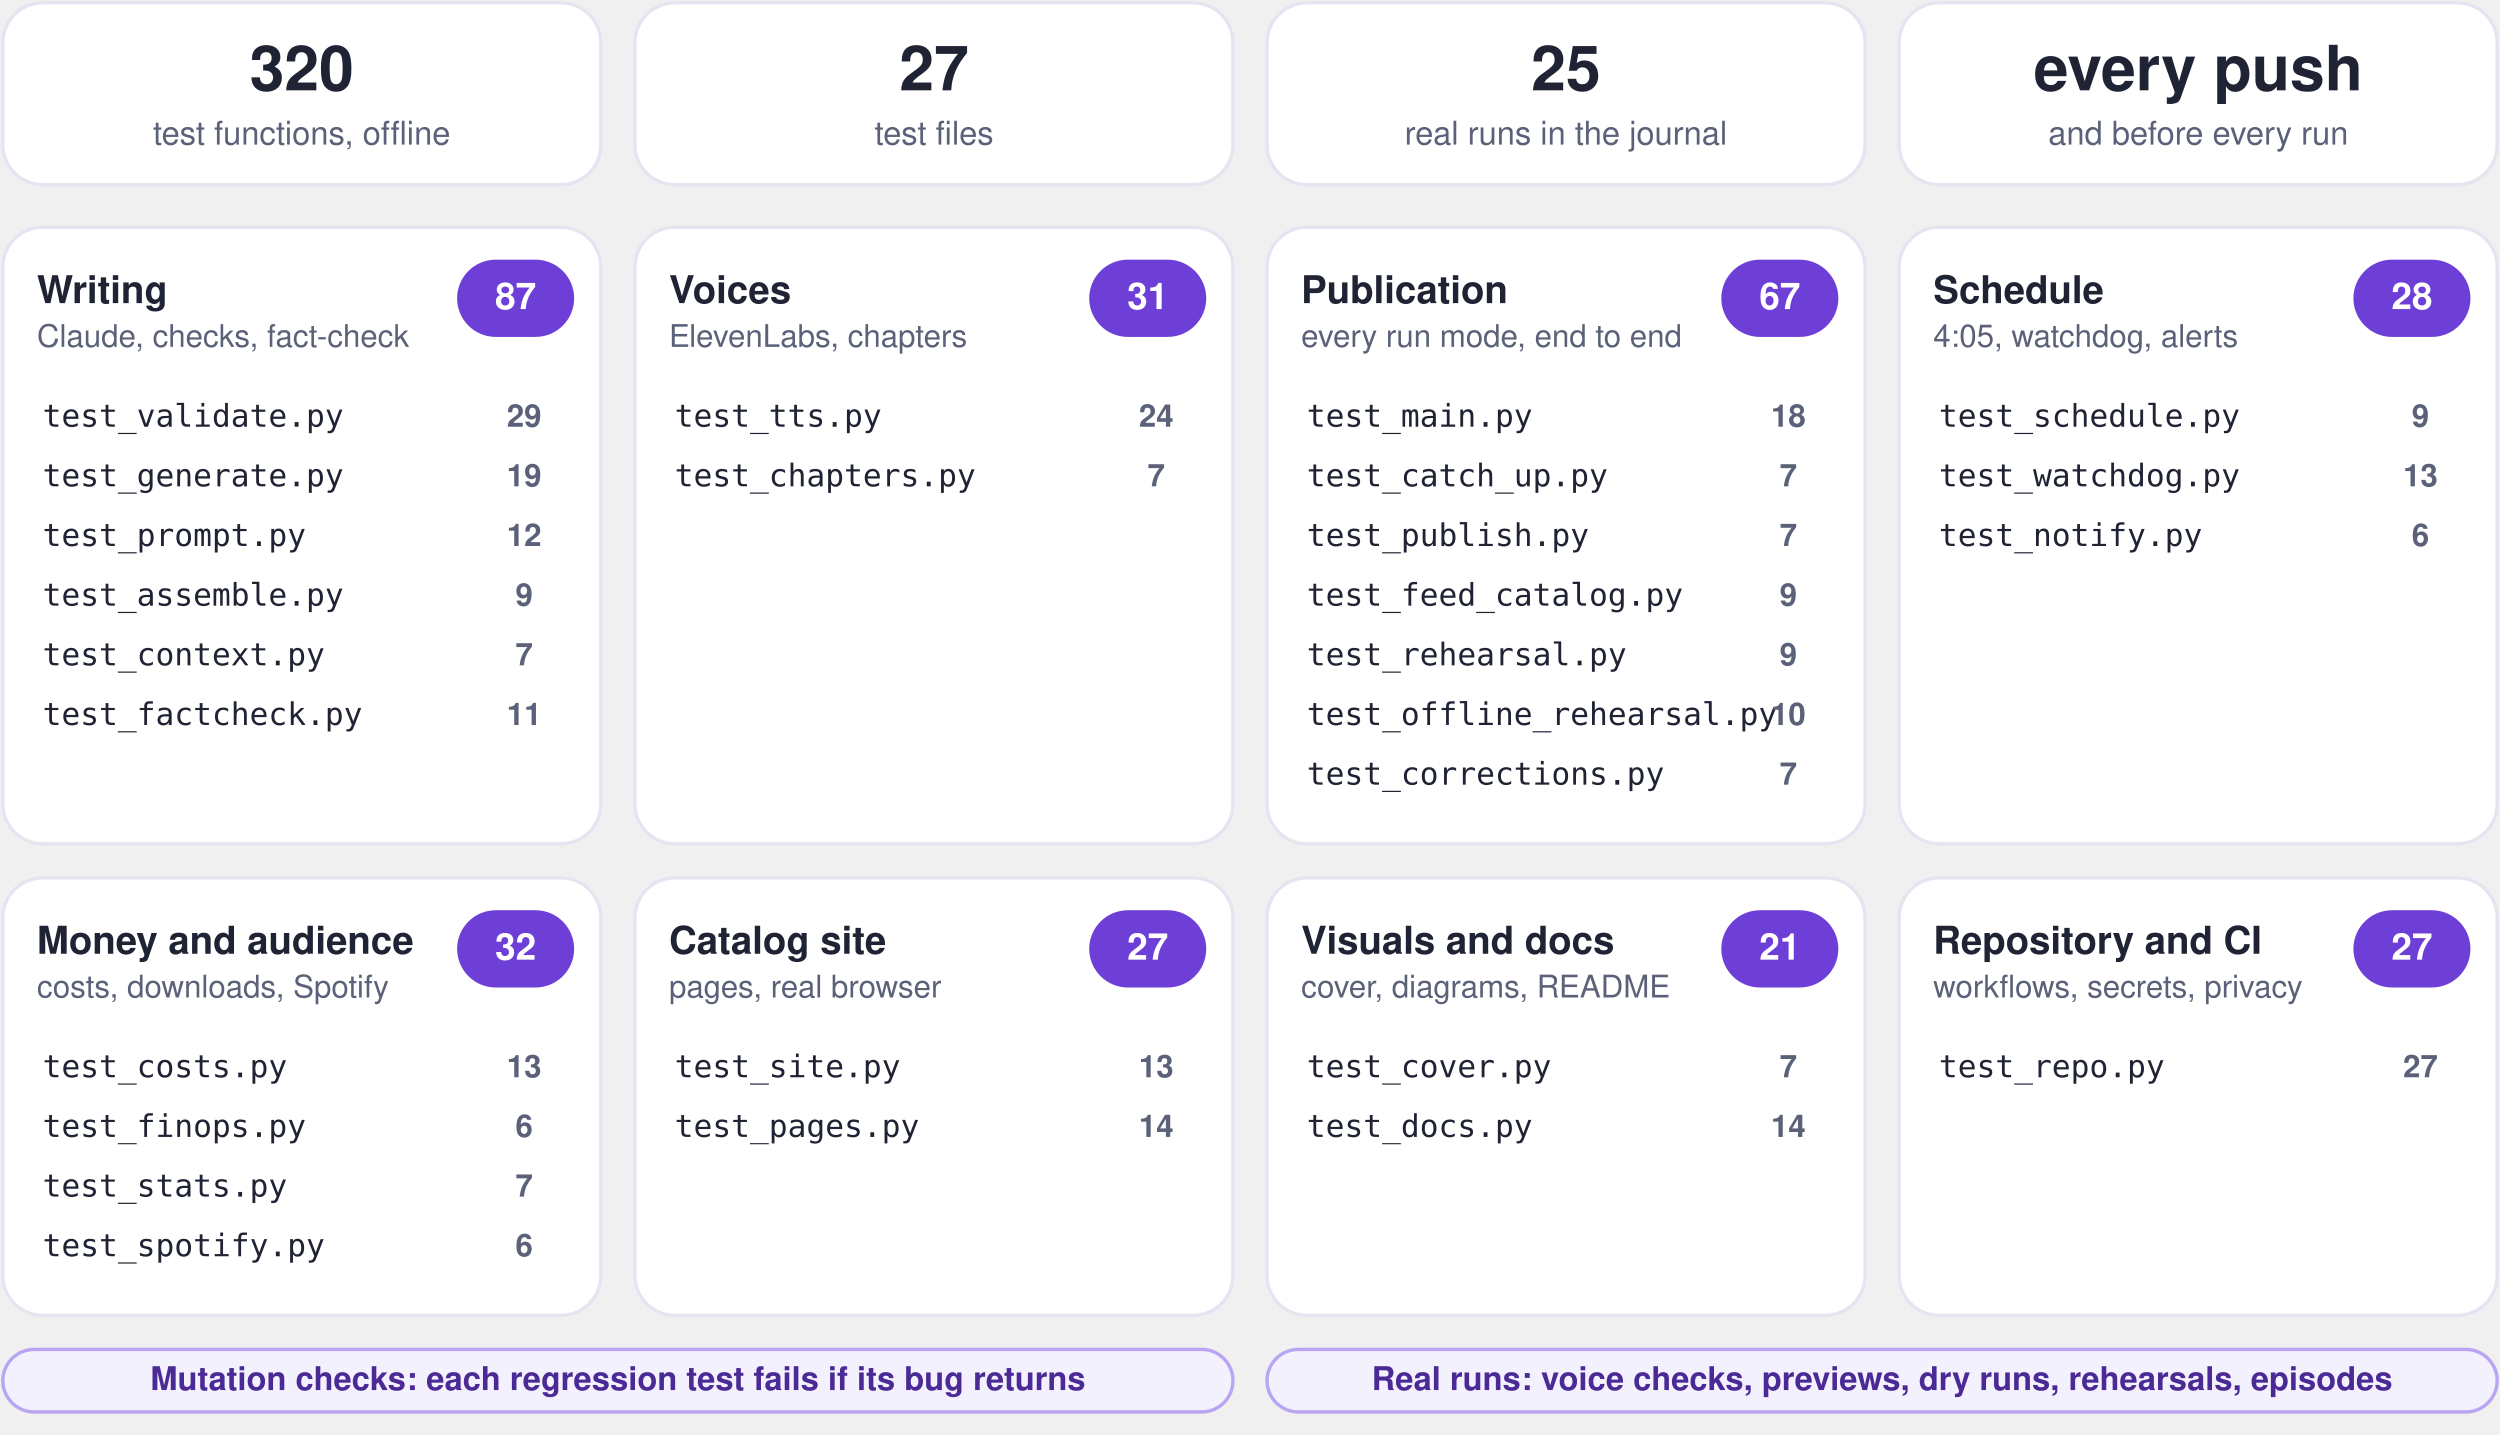
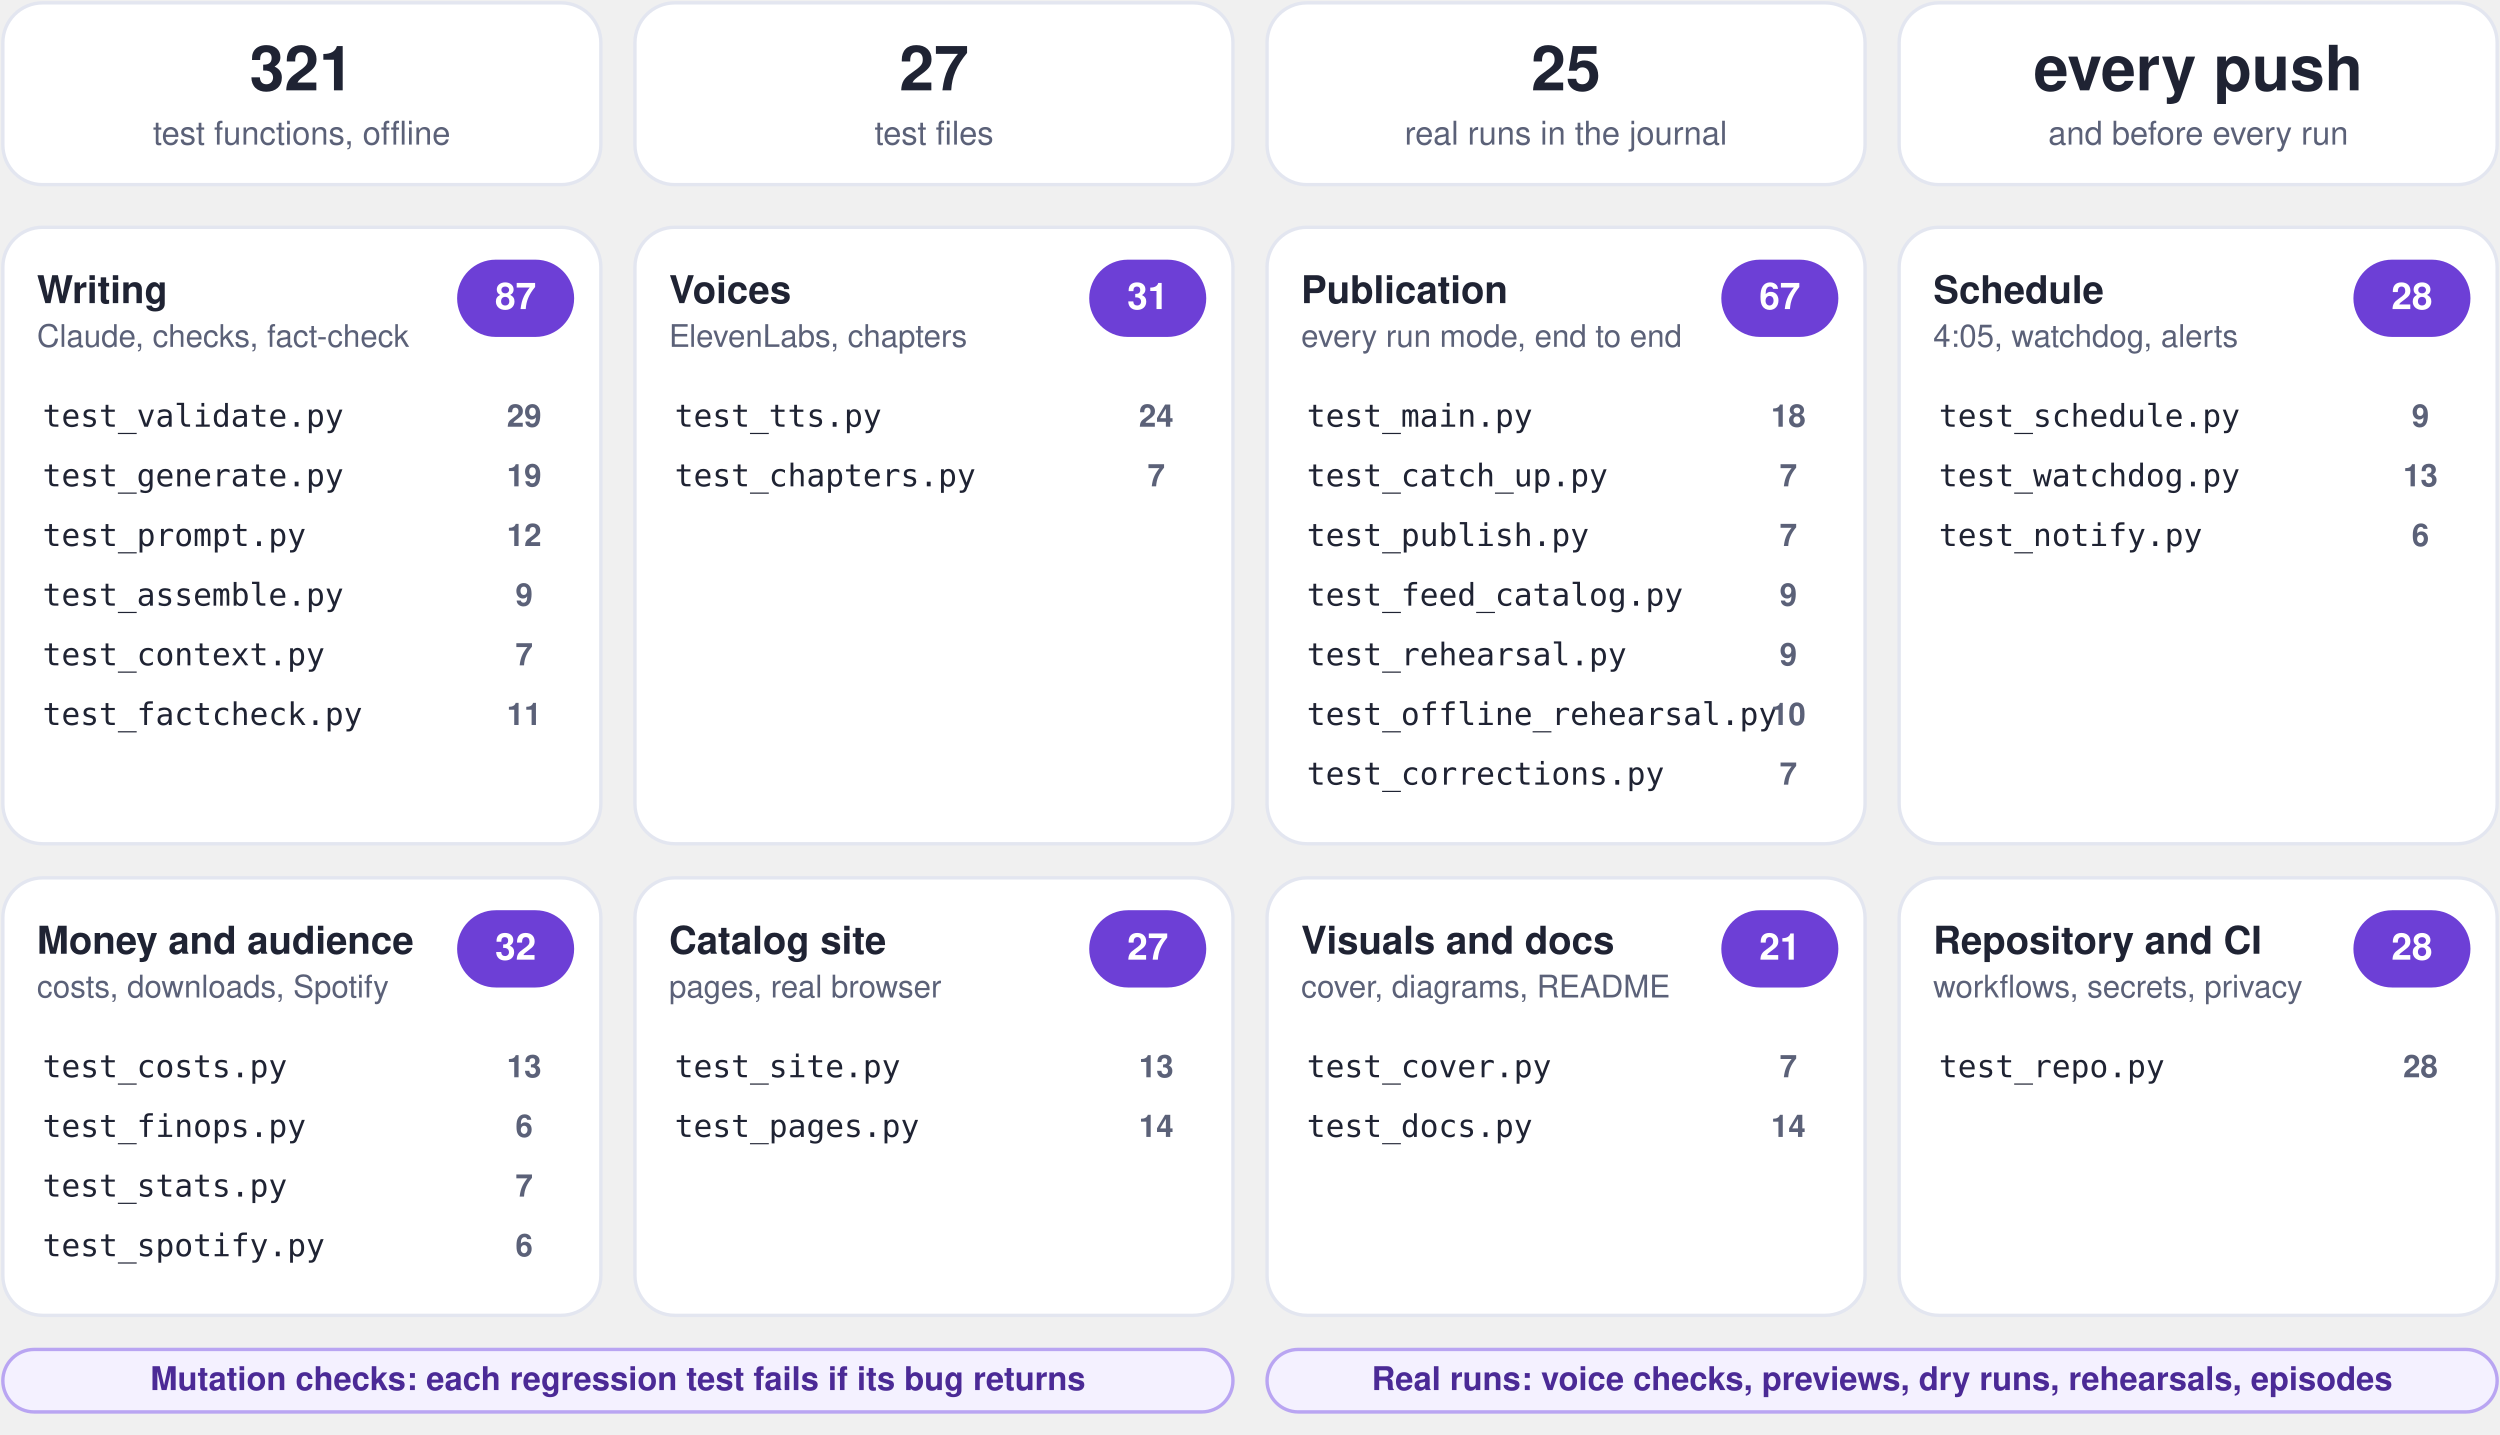
- <svg xmlns="http://www.w3.org/2000/svg" viewBox="0 0 880 505" width="880" height="505" role="img" aria-label="Test plan: 320 offline tests in 27 files">
+ <svg xmlns="http://www.w3.org/2000/svg" viewBox="0 0 880 505" width="880" height="505" role="img" aria-label="Test plan: 321 offline tests in 27 files">
  <g class="box">
    <rect x="1.0" y="1.0" width="210.5" height="64.0" rx="14" fill="#ffffff" stroke="#e3e6f0" stroke-width="1.2" class="frame" />
-     <text x="106.2" y="31.8" font-family="-apple-system, BlinkMacSystemFont, 'Segoe UI', Helvetica, Arial, sans-serif" font-size="22" font-weight="750" fill="#1f2333" text-anchor="middle">320</text>
+     <text x="106.2" y="31.8" font-family="-apple-system, BlinkMacSystemFont, 'Segoe UI', Helvetica, Arial, sans-serif" font-size="22" font-weight="750" fill="#1f2333" text-anchor="middle">321</text>
    <text x="106.2" y="50.9" font-family="-apple-system, BlinkMacSystemFont, 'Segoe UI', Helvetica, Arial, sans-serif" font-size="11.5" font-weight="500" fill="#5b6178" text-anchor="middle">test functions, offline</text>
  </g>
  <g class="box">
    <rect x="223.5" y="1.0" width="210.5" height="64.0" rx="14" fill="#ffffff" stroke="#e3e6f0" stroke-width="1.2" class="frame" />
    <text x="328.8" y="31.8" font-family="-apple-system, BlinkMacSystemFont, 'Segoe UI', Helvetica, Arial, sans-serif" font-size="22" font-weight="750" fill="#1f2333" text-anchor="middle">27</text>
    <text x="328.8" y="50.9" font-family="-apple-system, BlinkMacSystemFont, 'Segoe UI', Helvetica, Arial, sans-serif" font-size="11.5" font-weight="500" fill="#5b6178" text-anchor="middle">test files</text>
  </g>
  <g class="box">
    <rect x="446.0" y="1.0" width="210.5" height="64.0" rx="14" fill="#ffffff" stroke="#e3e6f0" stroke-width="1.2" class="frame" />
    <text x="551.2" y="31.8" font-family="-apple-system, BlinkMacSystemFont, 'Segoe UI', Helvetica, Arial, sans-serif" font-size="22" font-weight="750" fill="#1f2333" text-anchor="middle">25</text>
    <text x="551.2" y="50.9" font-family="-apple-system, BlinkMacSystemFont, 'Segoe UI', Helvetica, Arial, sans-serif" font-size="11.5" font-weight="500" fill="#5b6178" text-anchor="middle">real runs in the journal</text>
  </g>
  <g class="box">
    <rect x="668.5" y="1.0" width="210.5" height="64.0" rx="14" fill="#ffffff" stroke="#e3e6f0" stroke-width="1.2" class="frame" />
    <text x="773.8" y="31.8" font-family="-apple-system, BlinkMacSystemFont, 'Segoe UI', Helvetica, Arial, sans-serif" font-size="22" font-weight="750" fill="#1f2333" text-anchor="middle">every push</text>
    <text x="773.8" y="50.9" font-family="-apple-system, BlinkMacSystemFont, 'Segoe UI', Helvetica, Arial, sans-serif" font-size="11.5" font-weight="500" fill="#5b6178" text-anchor="middle">and before every run</text>
  </g>
  <rect x="1.0" y="80.0" width="210.5" height="217.0" rx="14" fill="#ffffff" stroke="#e3e6f0" stroke-width="1.2" />
  <g class="box">
    <rect x="9.0" y="90.0" width="152.5" height="40.0" rx="12" fill="none" stroke="none" stroke-width="1.2" class="frame" />
    <text x="13.0" y="106.7" font-family="-apple-system, BlinkMacSystemFont, 'Segoe UI', Helvetica, Arial, sans-serif" font-size="13.5" font-weight="700" fill="#1f2333" text-anchor="start">Writing</text>
    <text x="13.0" y="122.1" font-family="-apple-system, BlinkMacSystemFont, 'Segoe UI', Helvetica, Arial, sans-serif" font-size="11" font-weight="400" fill="#5b6178" text-anchor="start">Claude, checks, fact-check</text>
  </g>
  <g class="box">
    <rect x="161.5" y="92.0" width="40.0" height="26.0" rx="13" fill="#6d3fd6" stroke="#6d3fd6" stroke-width="1.2" class="frame" />
    <text x="181.5" y="108.8" font-family="-apple-system, BlinkMacSystemFont, 'Segoe UI', Helvetica, Arial, sans-serif" font-size="13" font-weight="700" fill="#ffffff" text-anchor="middle">87</text>
  </g>
  <g class="box">
    <rect x="11.0" y="138.0" width="190.5" height="18.0" rx="12" fill="none" stroke="none" stroke-width="1.2" class="frame" />
    <text x="15.0" y="150.2" font-family="ui-monospace, SFMono-Regular, Menlo, Consolas, monospace" font-size="11" font-weight="500" fill="#1f2333" text-anchor="start">test_validate.py</text>
  </g>
  <g class="box">
    <rect x="167.5" y="138.0" width="34.0" height="18.0" rx="12" fill="none" stroke="none" stroke-width="1.2" class="frame" />
    <text x="184.5" y="150.2" font-family="-apple-system, BlinkMacSystemFont, 'Segoe UI', Helvetica, Arial, sans-serif" font-size="11" font-weight="700" fill="#5b6178" text-anchor="middle">29</text>
  </g>
  <g class="box">
    <rect x="11.0" y="159.0" width="190.5" height="18.0" rx="12" fill="none" stroke="none" stroke-width="1.2" class="frame" />
    <text x="15.0" y="171.2" font-family="ui-monospace, SFMono-Regular, Menlo, Consolas, monospace" font-size="11" font-weight="500" fill="#1f2333" text-anchor="start">test_generate.py</text>
  </g>
  <g class="box">
    <rect x="167.5" y="159.0" width="34.0" height="18.0" rx="12" fill="none" stroke="none" stroke-width="1.2" class="frame" />
    <text x="184.5" y="171.2" font-family="-apple-system, BlinkMacSystemFont, 'Segoe UI', Helvetica, Arial, sans-serif" font-size="11" font-weight="700" fill="#5b6178" text-anchor="middle">19</text>
  </g>
  <g class="box">
    <rect x="11.0" y="180.0" width="190.5" height="18.0" rx="12" fill="none" stroke="none" stroke-width="1.2" class="frame" />
    <text x="15.0" y="192.2" font-family="ui-monospace, SFMono-Regular, Menlo, Consolas, monospace" font-size="11" font-weight="500" fill="#1f2333" text-anchor="start">test_prompt.py</text>
  </g>
  <g class="box">
    <rect x="167.5" y="180.0" width="34.0" height="18.0" rx="12" fill="none" stroke="none" stroke-width="1.2" class="frame" />
    <text x="184.5" y="192.2" font-family="-apple-system, BlinkMacSystemFont, 'Segoe UI', Helvetica, Arial, sans-serif" font-size="11" font-weight="700" fill="#5b6178" text-anchor="middle">12</text>
  </g>
  <g class="box">
    <rect x="11.0" y="201.0" width="190.5" height="18.0" rx="12" fill="none" stroke="none" stroke-width="1.2" class="frame" />
    <text x="15.0" y="213.2" font-family="ui-monospace, SFMono-Regular, Menlo, Consolas, monospace" font-size="11" font-weight="500" fill="#1f2333" text-anchor="start">test_assemble.py</text>
  </g>
  <g class="box">
    <rect x="167.5" y="201.0" width="34.0" height="18.0" rx="12" fill="none" stroke="none" stroke-width="1.2" class="frame" />
    <text x="184.5" y="213.2" font-family="-apple-system, BlinkMacSystemFont, 'Segoe UI', Helvetica, Arial, sans-serif" font-size="11" font-weight="700" fill="#5b6178" text-anchor="middle">9</text>
  </g>
  <g class="box">
    <rect x="11.0" y="222.0" width="190.5" height="18.0" rx="12" fill="none" stroke="none" stroke-width="1.2" class="frame" />
    <text x="15.0" y="234.2" font-family="ui-monospace, SFMono-Regular, Menlo, Consolas, monospace" font-size="11" font-weight="500" fill="#1f2333" text-anchor="start">test_context.py</text>
  </g>
  <g class="box">
    <rect x="167.5" y="222.0" width="34.0" height="18.0" rx="12" fill="none" stroke="none" stroke-width="1.2" class="frame" />
    <text x="184.5" y="234.2" font-family="-apple-system, BlinkMacSystemFont, 'Segoe UI', Helvetica, Arial, sans-serif" font-size="11" font-weight="700" fill="#5b6178" text-anchor="middle">7</text>
  </g>
  <g class="box">
    <rect x="11.0" y="243.0" width="190.5" height="18.0" rx="12" fill="none" stroke="none" stroke-width="1.2" class="frame" />
    <text x="15.0" y="255.2" font-family="ui-monospace, SFMono-Regular, Menlo, Consolas, monospace" font-size="11" font-weight="500" fill="#1f2333" text-anchor="start">test_factcheck.py</text>
  </g>
  <g class="box">
    <rect x="167.5" y="243.0" width="34.0" height="18.0" rx="12" fill="none" stroke="none" stroke-width="1.2" class="frame" />
    <text x="184.5" y="255.2" font-family="-apple-system, BlinkMacSystemFont, 'Segoe UI', Helvetica, Arial, sans-serif" font-size="11" font-weight="700" fill="#5b6178" text-anchor="middle">11</text>
  </g>
  <rect x="223.5" y="80.0" width="210.5" height="217.0" rx="14" fill="#ffffff" stroke="#e3e6f0" stroke-width="1.2" />
  <g class="box">
    <rect x="231.5" y="90.0" width="152.5" height="40.0" rx="12" fill="none" stroke="none" stroke-width="1.2" class="frame" />
    <text x="235.5" y="106.7" font-family="-apple-system, BlinkMacSystemFont, 'Segoe UI', Helvetica, Arial, sans-serif" font-size="13.5" font-weight="700" fill="#1f2333" text-anchor="start">Voices</text>
    <text x="235.5" y="122.1" font-family="-apple-system, BlinkMacSystemFont, 'Segoe UI', Helvetica, Arial, sans-serif" font-size="11" font-weight="400" fill="#5b6178" text-anchor="start">ElevenLabs, chapters</text>
  </g>
  <g class="box">
    <rect x="384.0" y="92.0" width="40.0" height="26.0" rx="13" fill="#6d3fd6" stroke="#6d3fd6" stroke-width="1.2" class="frame" />
    <text x="404.0" y="108.8" font-family="-apple-system, BlinkMacSystemFont, 'Segoe UI', Helvetica, Arial, sans-serif" font-size="13" font-weight="700" fill="#ffffff" text-anchor="middle">31</text>
  </g>
  <g class="box">
    <rect x="233.5" y="138.0" width="190.5" height="18.0" rx="12" fill="none" stroke="none" stroke-width="1.2" class="frame" />
    <text x="237.5" y="150.2" font-family="ui-monospace, SFMono-Regular, Menlo, Consolas, monospace" font-size="11" font-weight="500" fill="#1f2333" text-anchor="start">test_tts.py</text>
  </g>
  <g class="box">
    <rect x="390.0" y="138.0" width="34.0" height="18.0" rx="12" fill="none" stroke="none" stroke-width="1.2" class="frame" />
    <text x="407.0" y="150.2" font-family="-apple-system, BlinkMacSystemFont, 'Segoe UI', Helvetica, Arial, sans-serif" font-size="11" font-weight="700" fill="#5b6178" text-anchor="middle">24</text>
  </g>
  <g class="box">
    <rect x="233.5" y="159.0" width="190.5" height="18.0" rx="12" fill="none" stroke="none" stroke-width="1.2" class="frame" />
    <text x="237.5" y="171.2" font-family="ui-monospace, SFMono-Regular, Menlo, Consolas, monospace" font-size="11" font-weight="500" fill="#1f2333" text-anchor="start">test_chapters.py</text>
  </g>
  <g class="box">
    <rect x="390.0" y="159.0" width="34.0" height="18.0" rx="12" fill="none" stroke="none" stroke-width="1.2" class="frame" />
    <text x="407.0" y="171.2" font-family="-apple-system, BlinkMacSystemFont, 'Segoe UI', Helvetica, Arial, sans-serif" font-size="11" font-weight="700" fill="#5b6178" text-anchor="middle">7</text>
  </g>
  <rect x="446.0" y="80.0" width="210.5" height="217.0" rx="14" fill="#ffffff" stroke="#e3e6f0" stroke-width="1.2" />
  <g class="box">
    <rect x="454.0" y="90.0" width="152.5" height="40.0" rx="12" fill="none" stroke="none" stroke-width="1.2" class="frame" />
    <text x="458.0" y="106.7" font-family="-apple-system, BlinkMacSystemFont, 'Segoe UI', Helvetica, Arial, sans-serif" font-size="13.5" font-weight="700" fill="#1f2333" text-anchor="start">Publication</text>
    <text x="458.0" y="122.1" font-family="-apple-system, BlinkMacSystemFont, 'Segoe UI', Helvetica, Arial, sans-serif" font-size="11" font-weight="400" fill="#5b6178" text-anchor="start">every run mode, end to end</text>
  </g>
  <g class="box">
    <rect x="606.5" y="92.0" width="40.0" height="26.0" rx="13" fill="#6d3fd6" stroke="#6d3fd6" stroke-width="1.2" class="frame" />
    <text x="626.5" y="108.8" font-family="-apple-system, BlinkMacSystemFont, 'Segoe UI', Helvetica, Arial, sans-serif" font-size="13" font-weight="700" fill="#ffffff" text-anchor="middle">67</text>
  </g>
  <g class="box">
    <rect x="456.0" y="138.0" width="190.5" height="18.0" rx="12" fill="none" stroke="none" stroke-width="1.2" class="frame" />
    <text x="460.0" y="150.2" font-family="ui-monospace, SFMono-Regular, Menlo, Consolas, monospace" font-size="11" font-weight="500" fill="#1f2333" text-anchor="start">test_main.py</text>
  </g>
  <g class="box">
    <rect x="612.5" y="138.0" width="34.0" height="18.0" rx="12" fill="none" stroke="none" stroke-width="1.2" class="frame" />
    <text x="629.5" y="150.2" font-family="-apple-system, BlinkMacSystemFont, 'Segoe UI', Helvetica, Arial, sans-serif" font-size="11" font-weight="700" fill="#5b6178" text-anchor="middle">18</text>
  </g>
  <g class="box">
    <rect x="456.0" y="159.0" width="190.5" height="18.0" rx="12" fill="none" stroke="none" stroke-width="1.2" class="frame" />
    <text x="460.0" y="171.2" font-family="ui-monospace, SFMono-Regular, Menlo, Consolas, monospace" font-size="11" font-weight="500" fill="#1f2333" text-anchor="start">test_catch_up.py</text>
  </g>
  <g class="box">
    <rect x="612.5" y="159.0" width="34.0" height="18.0" rx="12" fill="none" stroke="none" stroke-width="1.2" class="frame" />
    <text x="629.5" y="171.2" font-family="-apple-system, BlinkMacSystemFont, 'Segoe UI', Helvetica, Arial, sans-serif" font-size="11" font-weight="700" fill="#5b6178" text-anchor="middle">7</text>
  </g>
  <g class="box">
    <rect x="456.0" y="180.0" width="190.5" height="18.0" rx="12" fill="none" stroke="none" stroke-width="1.2" class="frame" />
    <text x="460.0" y="192.2" font-family="ui-monospace, SFMono-Regular, Menlo, Consolas, monospace" font-size="11" font-weight="500" fill="#1f2333" text-anchor="start">test_publish.py</text>
  </g>
  <g class="box">
    <rect x="612.5" y="180.0" width="34.0" height="18.0" rx="12" fill="none" stroke="none" stroke-width="1.2" class="frame" />
    <text x="629.5" y="192.2" font-family="-apple-system, BlinkMacSystemFont, 'Segoe UI', Helvetica, Arial, sans-serif" font-size="11" font-weight="700" fill="#5b6178" text-anchor="middle">7</text>
  </g>
  <g class="box">
    <rect x="456.0" y="201.0" width="190.5" height="18.0" rx="12" fill="none" stroke="none" stroke-width="1.2" class="frame" />
    <text x="460.0" y="213.2" font-family="ui-monospace, SFMono-Regular, Menlo, Consolas, monospace" font-size="11" font-weight="500" fill="#1f2333" text-anchor="start">test_feed_catalog.py</text>
  </g>
  <g class="box">
    <rect x="612.5" y="201.0" width="34.0" height="18.0" rx="12" fill="none" stroke="none" stroke-width="1.2" class="frame" />
    <text x="629.5" y="213.2" font-family="-apple-system, BlinkMacSystemFont, 'Segoe UI', Helvetica, Arial, sans-serif" font-size="11" font-weight="700" fill="#5b6178" text-anchor="middle">9</text>
  </g>
  <g class="box">
    <rect x="456.0" y="222.0" width="190.5" height="18.0" rx="12" fill="none" stroke="none" stroke-width="1.2" class="frame" />
    <text x="460.0" y="234.2" font-family="ui-monospace, SFMono-Regular, Menlo, Consolas, monospace" font-size="11" font-weight="500" fill="#1f2333" text-anchor="start">test_rehearsal.py</text>
  </g>
  <g class="box">
    <rect x="612.5" y="222.0" width="34.0" height="18.0" rx="12" fill="none" stroke="none" stroke-width="1.2" class="frame" />
    <text x="629.5" y="234.2" font-family="-apple-system, BlinkMacSystemFont, 'Segoe UI', Helvetica, Arial, sans-serif" font-size="11" font-weight="700" fill="#5b6178" text-anchor="middle">9</text>
  </g>
  <g class="box">
    <rect x="456.0" y="243.0" width="190.5" height="18.0" rx="12" fill="none" stroke="none" stroke-width="1.2" class="frame" />
    <text x="460.0" y="255.2" font-family="ui-monospace, SFMono-Regular, Menlo, Consolas, monospace" font-size="11" font-weight="500" fill="#1f2333" text-anchor="start">test_offline_rehearsal.py</text>
  </g>
  <g class="box">
    <rect x="612.5" y="243.0" width="34.0" height="18.0" rx="12" fill="none" stroke="none" stroke-width="1.2" class="frame" />
    <text x="629.5" y="255.2" font-family="-apple-system, BlinkMacSystemFont, 'Segoe UI', Helvetica, Arial, sans-serif" font-size="11" font-weight="700" fill="#5b6178" text-anchor="middle">10</text>
  </g>
  <g class="box">
    <rect x="456.0" y="264.0" width="190.5" height="18.0" rx="12" fill="none" stroke="none" stroke-width="1.2" class="frame" />
    <text x="460.0" y="276.2" font-family="ui-monospace, SFMono-Regular, Menlo, Consolas, monospace" font-size="11" font-weight="500" fill="#1f2333" text-anchor="start">test_corrections.py</text>
  </g>
  <g class="box">
    <rect x="612.5" y="264.0" width="34.0" height="18.0" rx="12" fill="none" stroke="none" stroke-width="1.2" class="frame" />
    <text x="629.5" y="276.2" font-family="-apple-system, BlinkMacSystemFont, 'Segoe UI', Helvetica, Arial, sans-serif" font-size="11" font-weight="700" fill="#5b6178" text-anchor="middle">7</text>
  </g>
  <rect x="668.5" y="80.0" width="210.5" height="217.0" rx="14" fill="#ffffff" stroke="#e3e6f0" stroke-width="1.2" />
  <g class="box">
    <rect x="676.5" y="90.0" width="152.5" height="40.0" rx="12" fill="none" stroke="none" stroke-width="1.2" class="frame" />
    <text x="680.5" y="106.7" font-family="-apple-system, BlinkMacSystemFont, 'Segoe UI', Helvetica, Arial, sans-serif" font-size="13.5" font-weight="700" fill="#1f2333" text-anchor="start">Schedule</text>
    <text x="680.5" y="122.1" font-family="-apple-system, BlinkMacSystemFont, 'Segoe UI', Helvetica, Arial, sans-serif" font-size="11" font-weight="400" fill="#5b6178" text-anchor="start">4:05, watchdog, alerts</text>
  </g>
  <g class="box">
    <rect x="829.0" y="92.0" width="40.0" height="26.0" rx="13" fill="#6d3fd6" stroke="#6d3fd6" stroke-width="1.2" class="frame" />
    <text x="849.0" y="108.8" font-family="-apple-system, BlinkMacSystemFont, 'Segoe UI', Helvetica, Arial, sans-serif" font-size="13" font-weight="700" fill="#ffffff" text-anchor="middle">28</text>
  </g>
  <g class="box">
    <rect x="678.5" y="138.0" width="190.5" height="18.0" rx="12" fill="none" stroke="none" stroke-width="1.2" class="frame" />
    <text x="682.5" y="150.2" font-family="ui-monospace, SFMono-Regular, Menlo, Consolas, monospace" font-size="11" font-weight="500" fill="#1f2333" text-anchor="start">test_schedule.py</text>
  </g>
  <g class="box">
    <rect x="835.0" y="138.0" width="34.0" height="18.0" rx="12" fill="none" stroke="none" stroke-width="1.2" class="frame" />
    <text x="852.0" y="150.2" font-family="-apple-system, BlinkMacSystemFont, 'Segoe UI', Helvetica, Arial, sans-serif" font-size="11" font-weight="700" fill="#5b6178" text-anchor="middle">9</text>
  </g>
  <g class="box">
    <rect x="678.5" y="159.0" width="190.5" height="18.0" rx="12" fill="none" stroke="none" stroke-width="1.2" class="frame" />
    <text x="682.5" y="171.2" font-family="ui-monospace, SFMono-Regular, Menlo, Consolas, monospace" font-size="11" font-weight="500" fill="#1f2333" text-anchor="start">test_watchdog.py</text>
  </g>
  <g class="box">
    <rect x="835.0" y="159.0" width="34.0" height="18.0" rx="12" fill="none" stroke="none" stroke-width="1.2" class="frame" />
    <text x="852.0" y="171.2" font-family="-apple-system, BlinkMacSystemFont, 'Segoe UI', Helvetica, Arial, sans-serif" font-size="11" font-weight="700" fill="#5b6178" text-anchor="middle">13</text>
  </g>
  <g class="box">
    <rect x="678.5" y="180.0" width="190.5" height="18.0" rx="12" fill="none" stroke="none" stroke-width="1.2" class="frame" />
    <text x="682.5" y="192.2" font-family="ui-monospace, SFMono-Regular, Menlo, Consolas, monospace" font-size="11" font-weight="500" fill="#1f2333" text-anchor="start">test_notify.py</text>
  </g>
  <g class="box">
    <rect x="835.0" y="180.0" width="34.0" height="18.0" rx="12" fill="none" stroke="none" stroke-width="1.2" class="frame" />
    <text x="852.0" y="192.2" font-family="-apple-system, BlinkMacSystemFont, 'Segoe UI', Helvetica, Arial, sans-serif" font-size="11" font-weight="700" fill="#5b6178" text-anchor="middle">6</text>
  </g>
  <rect x="1.0" y="309.0" width="210.5" height="154.0" rx="14" fill="#ffffff" stroke="#e3e6f0" stroke-width="1.2" />
  <g class="box">
    <rect x="9.0" y="319.0" width="152.5" height="40.0" rx="12" fill="none" stroke="none" stroke-width="1.2" class="frame" />
    <text x="13.0" y="335.7" font-family="-apple-system, BlinkMacSystemFont, 'Segoe UI', Helvetica, Arial, sans-serif" font-size="13.5" font-weight="700" fill="#1f2333" text-anchor="start">Money and audience</text>
    <text x="13.0" y="351.1" font-family="-apple-system, BlinkMacSystemFont, 'Segoe UI', Helvetica, Arial, sans-serif" font-size="11" font-weight="400" fill="#5b6178" text-anchor="start">costs, downloads, Spotify</text>
  </g>
  <g class="box">
    <rect x="161.5" y="321.0" width="40.0" height="26.0" rx="13" fill="#6d3fd6" stroke="#6d3fd6" stroke-width="1.2" class="frame" />
    <text x="181.5" y="337.8" font-family="-apple-system, BlinkMacSystemFont, 'Segoe UI', Helvetica, Arial, sans-serif" font-size="13" font-weight="700" fill="#ffffff" text-anchor="middle">32</text>
  </g>
  <g class="box">
    <rect x="11.0" y="367.0" width="190.5" height="18.0" rx="12" fill="none" stroke="none" stroke-width="1.2" class="frame" />
    <text x="15.0" y="379.2" font-family="ui-monospace, SFMono-Regular, Menlo, Consolas, monospace" font-size="11" font-weight="500" fill="#1f2333" text-anchor="start">test_costs.py</text>
  </g>
  <g class="box">
    <rect x="167.5" y="367.0" width="34.0" height="18.0" rx="12" fill="none" stroke="none" stroke-width="1.2" class="frame" />
    <text x="184.5" y="379.2" font-family="-apple-system, BlinkMacSystemFont, 'Segoe UI', Helvetica, Arial, sans-serif" font-size="11" font-weight="700" fill="#5b6178" text-anchor="middle">13</text>
  </g>
  <g class="box">
    <rect x="11.0" y="388.0" width="190.5" height="18.0" rx="12" fill="none" stroke="none" stroke-width="1.2" class="frame" />
    <text x="15.0" y="400.2" font-family="ui-monospace, SFMono-Regular, Menlo, Consolas, monospace" font-size="11" font-weight="500" fill="#1f2333" text-anchor="start">test_finops.py</text>
  </g>
  <g class="box">
    <rect x="167.5" y="388.0" width="34.0" height="18.0" rx="12" fill="none" stroke="none" stroke-width="1.2" class="frame" />
    <text x="184.5" y="400.2" font-family="-apple-system, BlinkMacSystemFont, 'Segoe UI', Helvetica, Arial, sans-serif" font-size="11" font-weight="700" fill="#5b6178" text-anchor="middle">6</text>
  </g>
  <g class="box">
    <rect x="11.0" y="409.0" width="190.5" height="18.0" rx="12" fill="none" stroke="none" stroke-width="1.2" class="frame" />
    <text x="15.0" y="421.2" font-family="ui-monospace, SFMono-Regular, Menlo, Consolas, monospace" font-size="11" font-weight="500" fill="#1f2333" text-anchor="start">test_stats.py</text>
  </g>
  <g class="box">
    <rect x="167.5" y="409.0" width="34.0" height="18.0" rx="12" fill="none" stroke="none" stroke-width="1.2" class="frame" />
    <text x="184.5" y="421.2" font-family="-apple-system, BlinkMacSystemFont, 'Segoe UI', Helvetica, Arial, sans-serif" font-size="11" font-weight="700" fill="#5b6178" text-anchor="middle">7</text>
  </g>
  <g class="box">
    <rect x="11.0" y="430.0" width="190.5" height="18.0" rx="12" fill="none" stroke="none" stroke-width="1.2" class="frame" />
    <text x="15.0" y="442.2" font-family="ui-monospace, SFMono-Regular, Menlo, Consolas, monospace" font-size="11" font-weight="500" fill="#1f2333" text-anchor="start">test_spotify.py</text>
  </g>
  <g class="box">
    <rect x="167.5" y="430.0" width="34.0" height="18.0" rx="12" fill="none" stroke="none" stroke-width="1.2" class="frame" />
    <text x="184.5" y="442.2" font-family="-apple-system, BlinkMacSystemFont, 'Segoe UI', Helvetica, Arial, sans-serif" font-size="11" font-weight="700" fill="#5b6178" text-anchor="middle">6</text>
  </g>
  <rect x="223.5" y="309.0" width="210.5" height="154.0" rx="14" fill="#ffffff" stroke="#e3e6f0" stroke-width="1.2" />
  <g class="box">
    <rect x="231.5" y="319.0" width="152.5" height="40.0" rx="12" fill="none" stroke="none" stroke-width="1.2" class="frame" />
    <text x="235.5" y="335.7" font-family="-apple-system, BlinkMacSystemFont, 'Segoe UI', Helvetica, Arial, sans-serif" font-size="13.5" font-weight="700" fill="#1f2333" text-anchor="start">Catalog site</text>
    <text x="235.5" y="351.1" font-family="-apple-system, BlinkMacSystemFont, 'Segoe UI', Helvetica, Arial, sans-serif" font-size="11" font-weight="400" fill="#5b6178" text-anchor="start">pages, real browser</text>
  </g>
  <g class="box">
    <rect x="384.0" y="321.0" width="40.0" height="26.0" rx="13" fill="#6d3fd6" stroke="#6d3fd6" stroke-width="1.2" class="frame" />
    <text x="404.0" y="337.8" font-family="-apple-system, BlinkMacSystemFont, 'Segoe UI', Helvetica, Arial, sans-serif" font-size="13" font-weight="700" fill="#ffffff" text-anchor="middle">27</text>
  </g>
  <g class="box">
    <rect x="233.5" y="367.0" width="190.5" height="18.0" rx="12" fill="none" stroke="none" stroke-width="1.2" class="frame" />
    <text x="237.5" y="379.2" font-family="ui-monospace, SFMono-Regular, Menlo, Consolas, monospace" font-size="11" font-weight="500" fill="#1f2333" text-anchor="start">test_site.py</text>
  </g>
  <g class="box">
    <rect x="390.0" y="367.0" width="34.0" height="18.0" rx="12" fill="none" stroke="none" stroke-width="1.2" class="frame" />
    <text x="407.0" y="379.2" font-family="-apple-system, BlinkMacSystemFont, 'Segoe UI', Helvetica, Arial, sans-serif" font-size="11" font-weight="700" fill="#5b6178" text-anchor="middle">13</text>
  </g>
  <g class="box">
    <rect x="233.5" y="388.0" width="190.5" height="18.0" rx="12" fill="none" stroke="none" stroke-width="1.2" class="frame" />
    <text x="237.5" y="400.2" font-family="ui-monospace, SFMono-Regular, Menlo, Consolas, monospace" font-size="11" font-weight="500" fill="#1f2333" text-anchor="start">test_pages.py</text>
  </g>
  <g class="box">
    <rect x="390.0" y="388.0" width="34.0" height="18.0" rx="12" fill="none" stroke="none" stroke-width="1.2" class="frame" />
    <text x="407.0" y="400.2" font-family="-apple-system, BlinkMacSystemFont, 'Segoe UI', Helvetica, Arial, sans-serif" font-size="11" font-weight="700" fill="#5b6178" text-anchor="middle">14</text>
  </g>
  <rect x="446.0" y="309.0" width="210.5" height="154.0" rx="14" fill="#ffffff" stroke="#e3e6f0" stroke-width="1.2" />
  <g class="box">
    <rect x="454.0" y="319.0" width="152.5" height="40.0" rx="12" fill="none" stroke="none" stroke-width="1.2" class="frame" />
    <text x="458.0" y="335.7" font-family="-apple-system, BlinkMacSystemFont, 'Segoe UI', Helvetica, Arial, sans-serif" font-size="13.5" font-weight="700" fill="#1f2333" text-anchor="start">Visuals and docs</text>
    <text x="458.0" y="351.1" font-family="-apple-system, BlinkMacSystemFont, 'Segoe UI', Helvetica, Arial, sans-serif" font-size="11" font-weight="400" fill="#5b6178" text-anchor="start">cover, diagrams, README</text>
  </g>
  <g class="box">
    <rect x="606.5" y="321.0" width="40.0" height="26.0" rx="13" fill="#6d3fd6" stroke="#6d3fd6" stroke-width="1.2" class="frame" />
    <text x="626.5" y="337.8" font-family="-apple-system, BlinkMacSystemFont, 'Segoe UI', Helvetica, Arial, sans-serif" font-size="13" font-weight="700" fill="#ffffff" text-anchor="middle">21</text>
  </g>
  <g class="box">
    <rect x="456.0" y="367.0" width="190.5" height="18.0" rx="12" fill="none" stroke="none" stroke-width="1.2" class="frame" />
    <text x="460.0" y="379.2" font-family="ui-monospace, SFMono-Regular, Menlo, Consolas, monospace" font-size="11" font-weight="500" fill="#1f2333" text-anchor="start">test_cover.py</text>
  </g>
  <g class="box">
    <rect x="612.5" y="367.0" width="34.0" height="18.0" rx="12" fill="none" stroke="none" stroke-width="1.2" class="frame" />
    <text x="629.5" y="379.2" font-family="-apple-system, BlinkMacSystemFont, 'Segoe UI', Helvetica, Arial, sans-serif" font-size="11" font-weight="700" fill="#5b6178" text-anchor="middle">7</text>
  </g>
  <g class="box">
    <rect x="456.0" y="388.0" width="190.5" height="18.0" rx="12" fill="none" stroke="none" stroke-width="1.2" class="frame" />
    <text x="460.0" y="400.2" font-family="ui-monospace, SFMono-Regular, Menlo, Consolas, monospace" font-size="11" font-weight="500" fill="#1f2333" text-anchor="start">test_docs.py</text>
  </g>
  <g class="box">
    <rect x="612.5" y="388.0" width="34.0" height="18.0" rx="12" fill="none" stroke="none" stroke-width="1.2" class="frame" />
    <text x="629.5" y="400.2" font-family="-apple-system, BlinkMacSystemFont, 'Segoe UI', Helvetica, Arial, sans-serif" font-size="11" font-weight="700" fill="#5b6178" text-anchor="middle">14</text>
  </g>
  <rect x="668.5" y="309.0" width="210.5" height="154.0" rx="14" fill="#ffffff" stroke="#e3e6f0" stroke-width="1.2" />
  <g class="box">
    <rect x="676.5" y="319.0" width="152.5" height="40.0" rx="12" fill="none" stroke="none" stroke-width="1.2" class="frame" />
    <text x="680.5" y="335.7" font-family="-apple-system, BlinkMacSystemFont, 'Segoe UI', Helvetica, Arial, sans-serif" font-size="13.5" font-weight="700" fill="#1f2333" text-anchor="start">Repository and CI</text>
    <text x="680.5" y="351.1" font-family="-apple-system, BlinkMacSystemFont, 'Segoe UI', Helvetica, Arial, sans-serif" font-size="11" font-weight="400" fill="#5b6178" text-anchor="start">workflows, secrets, privacy</text>
  </g>
  <g class="box">
    <rect x="829.0" y="321.0" width="40.0" height="26.0" rx="13" fill="#6d3fd6" stroke="#6d3fd6" stroke-width="1.2" class="frame" />
-     <text x="849.0" y="337.8" font-family="-apple-system, BlinkMacSystemFont, 'Segoe UI', Helvetica, Arial, sans-serif" font-size="13" font-weight="700" fill="#ffffff" text-anchor="middle">27</text>
+     <text x="849.0" y="337.8" font-family="-apple-system, BlinkMacSystemFont, 'Segoe UI', Helvetica, Arial, sans-serif" font-size="13" font-weight="700" fill="#ffffff" text-anchor="middle">28</text>
  </g>
  <g class="box">
    <rect x="678.5" y="367.0" width="190.5" height="18.0" rx="12" fill="none" stroke="none" stroke-width="1.2" class="frame" />
    <text x="682.5" y="379.2" font-family="ui-monospace, SFMono-Regular, Menlo, Consolas, monospace" font-size="11" font-weight="500" fill="#1f2333" text-anchor="start">test_repo.py</text>
  </g>
  <g class="box">
    <rect x="835.0" y="367.0" width="34.0" height="18.0" rx="12" fill="none" stroke="none" stroke-width="1.2" class="frame" />
-     <text x="852.0" y="379.2" font-family="-apple-system, BlinkMacSystemFont, 'Segoe UI', Helvetica, Arial, sans-serif" font-size="11" font-weight="700" fill="#5b6178" text-anchor="middle">27</text>
+     <text x="852.0" y="379.2" font-family="-apple-system, BlinkMacSystemFont, 'Segoe UI', Helvetica, Arial, sans-serif" font-size="11" font-weight="700" fill="#5b6178" text-anchor="middle">28</text>
  </g>
  <g class="box">
    <rect x="1.0" y="475.0" width="433.0" height="22.0" rx="11" fill="#f4f1ff" stroke="#b9a5f2" stroke-width="1.2" class="frame" />
    <text x="217.5" y="489.3" font-family="-apple-system, BlinkMacSystemFont, 'Segoe UI', Helvetica, Arial, sans-serif" font-size="11.5" font-weight="600" fill="#4b2a96" text-anchor="middle">Mutation checks: each regression test fails if its bug returns</text>
  </g>
  <g class="box">
    <rect x="446.0" y="475.0" width="433.0" height="22.0" rx="11" fill="#f4f1ff" stroke="#b9a5f2" stroke-width="1.2" class="frame" />
    <text x="662.5" y="489.3" font-family="-apple-system, BlinkMacSystemFont, 'Segoe UI', Helvetica, Arial, sans-serif" font-size="11.5" font-weight="600" fill="#4b2a96" text-anchor="middle">Real runs: voice checks, previews, dry runs, rehearsals, episodes</text>
  </g>
</svg>
